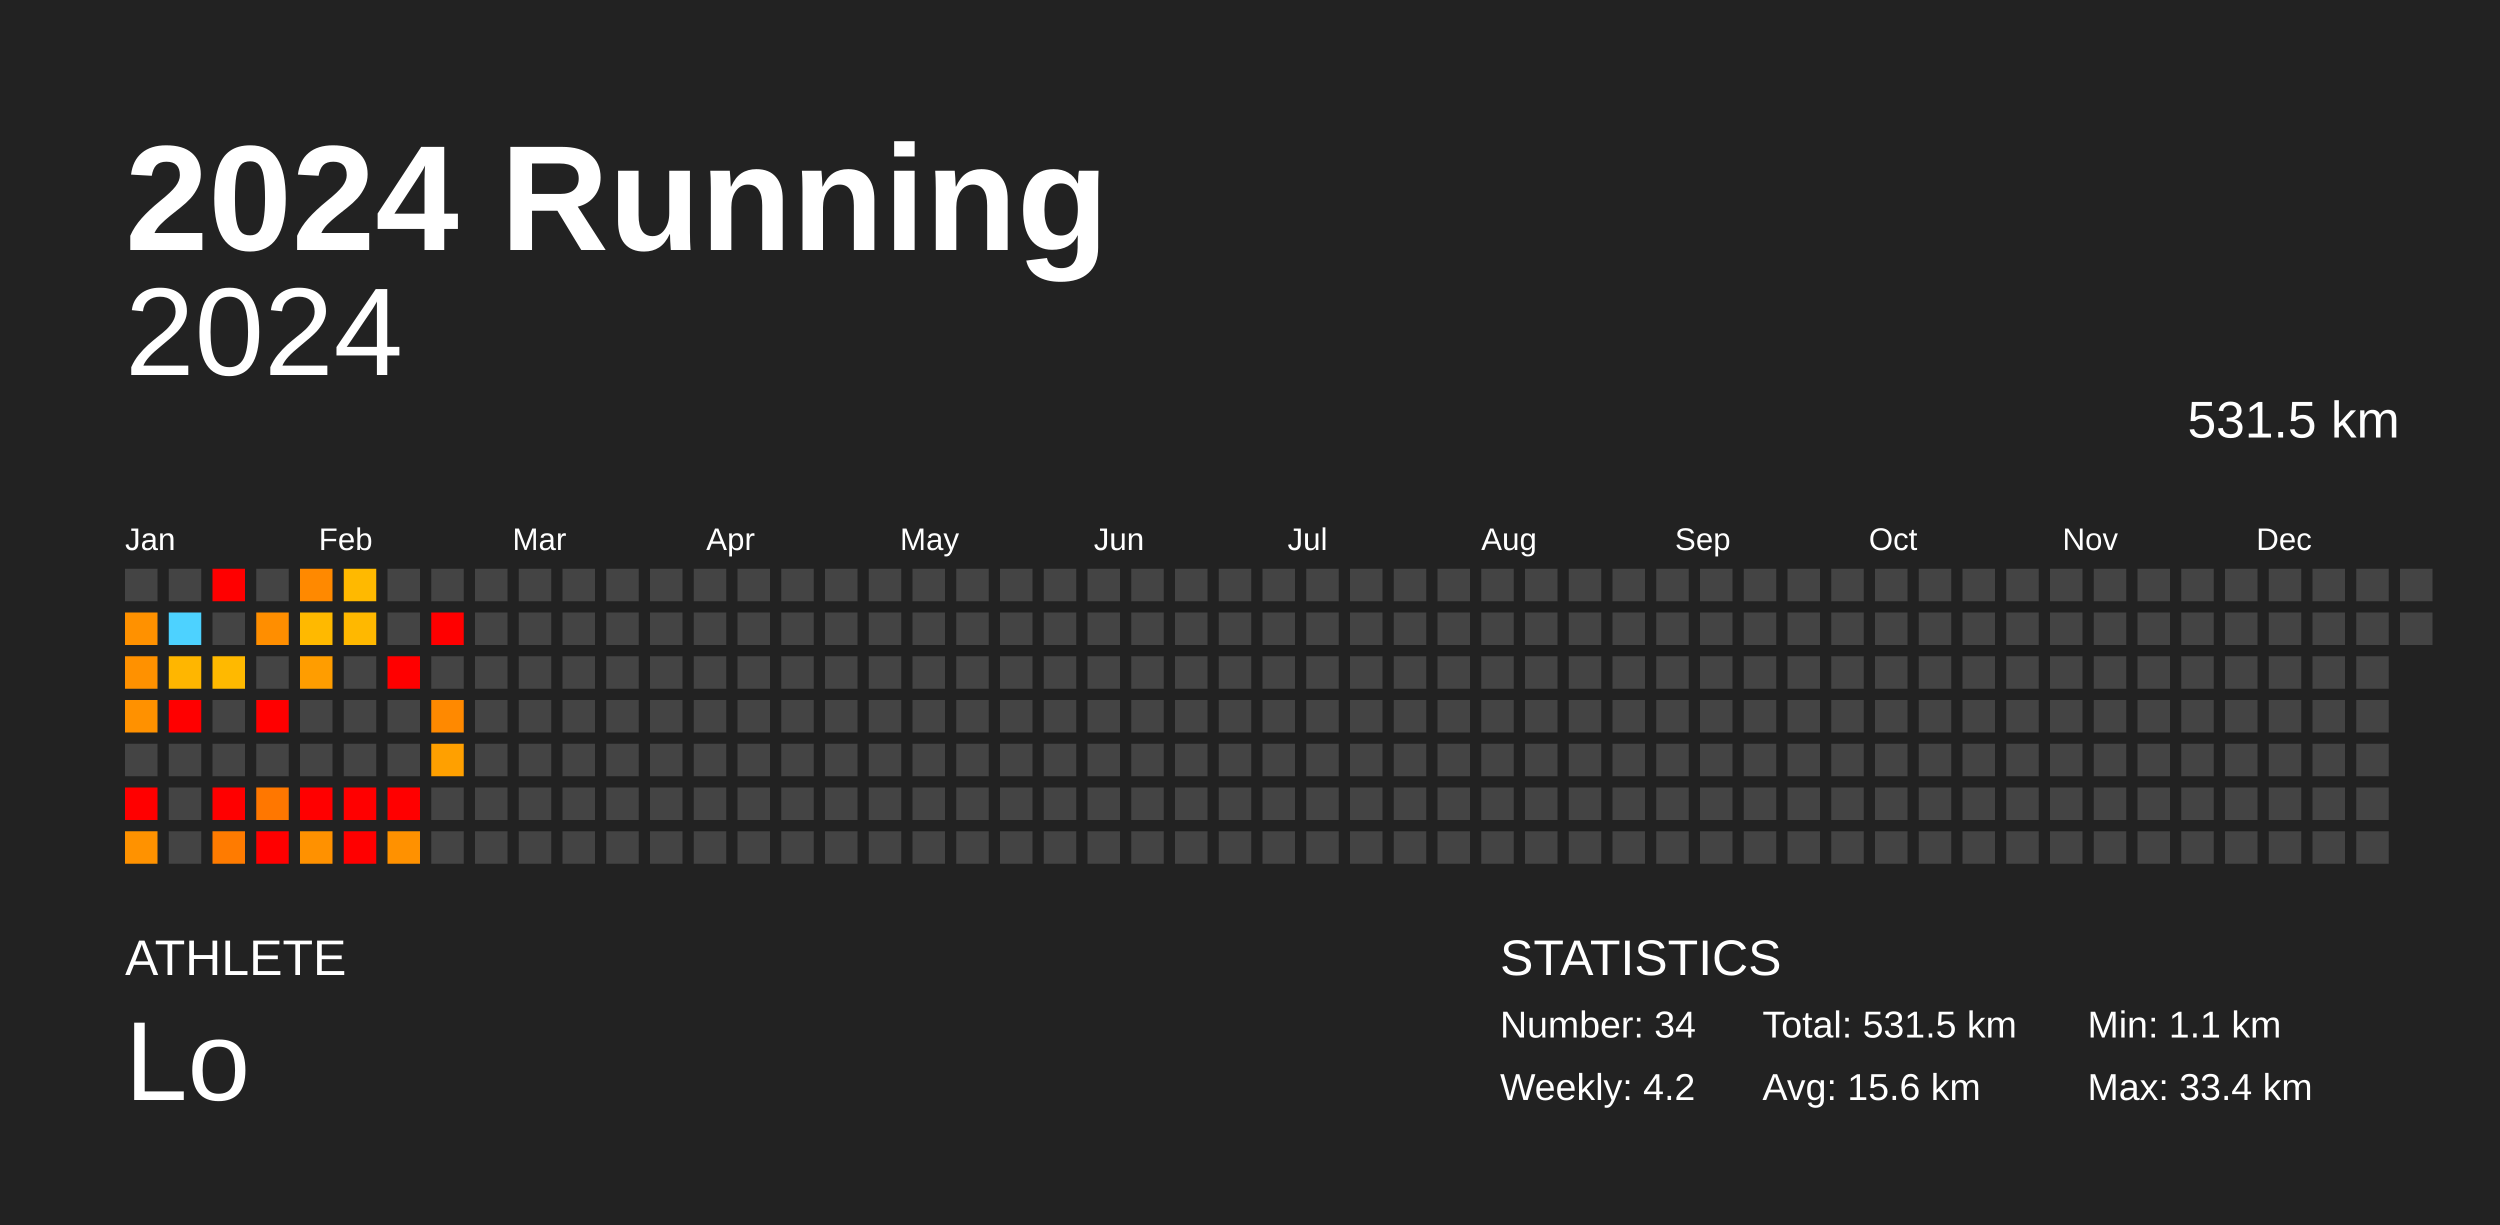
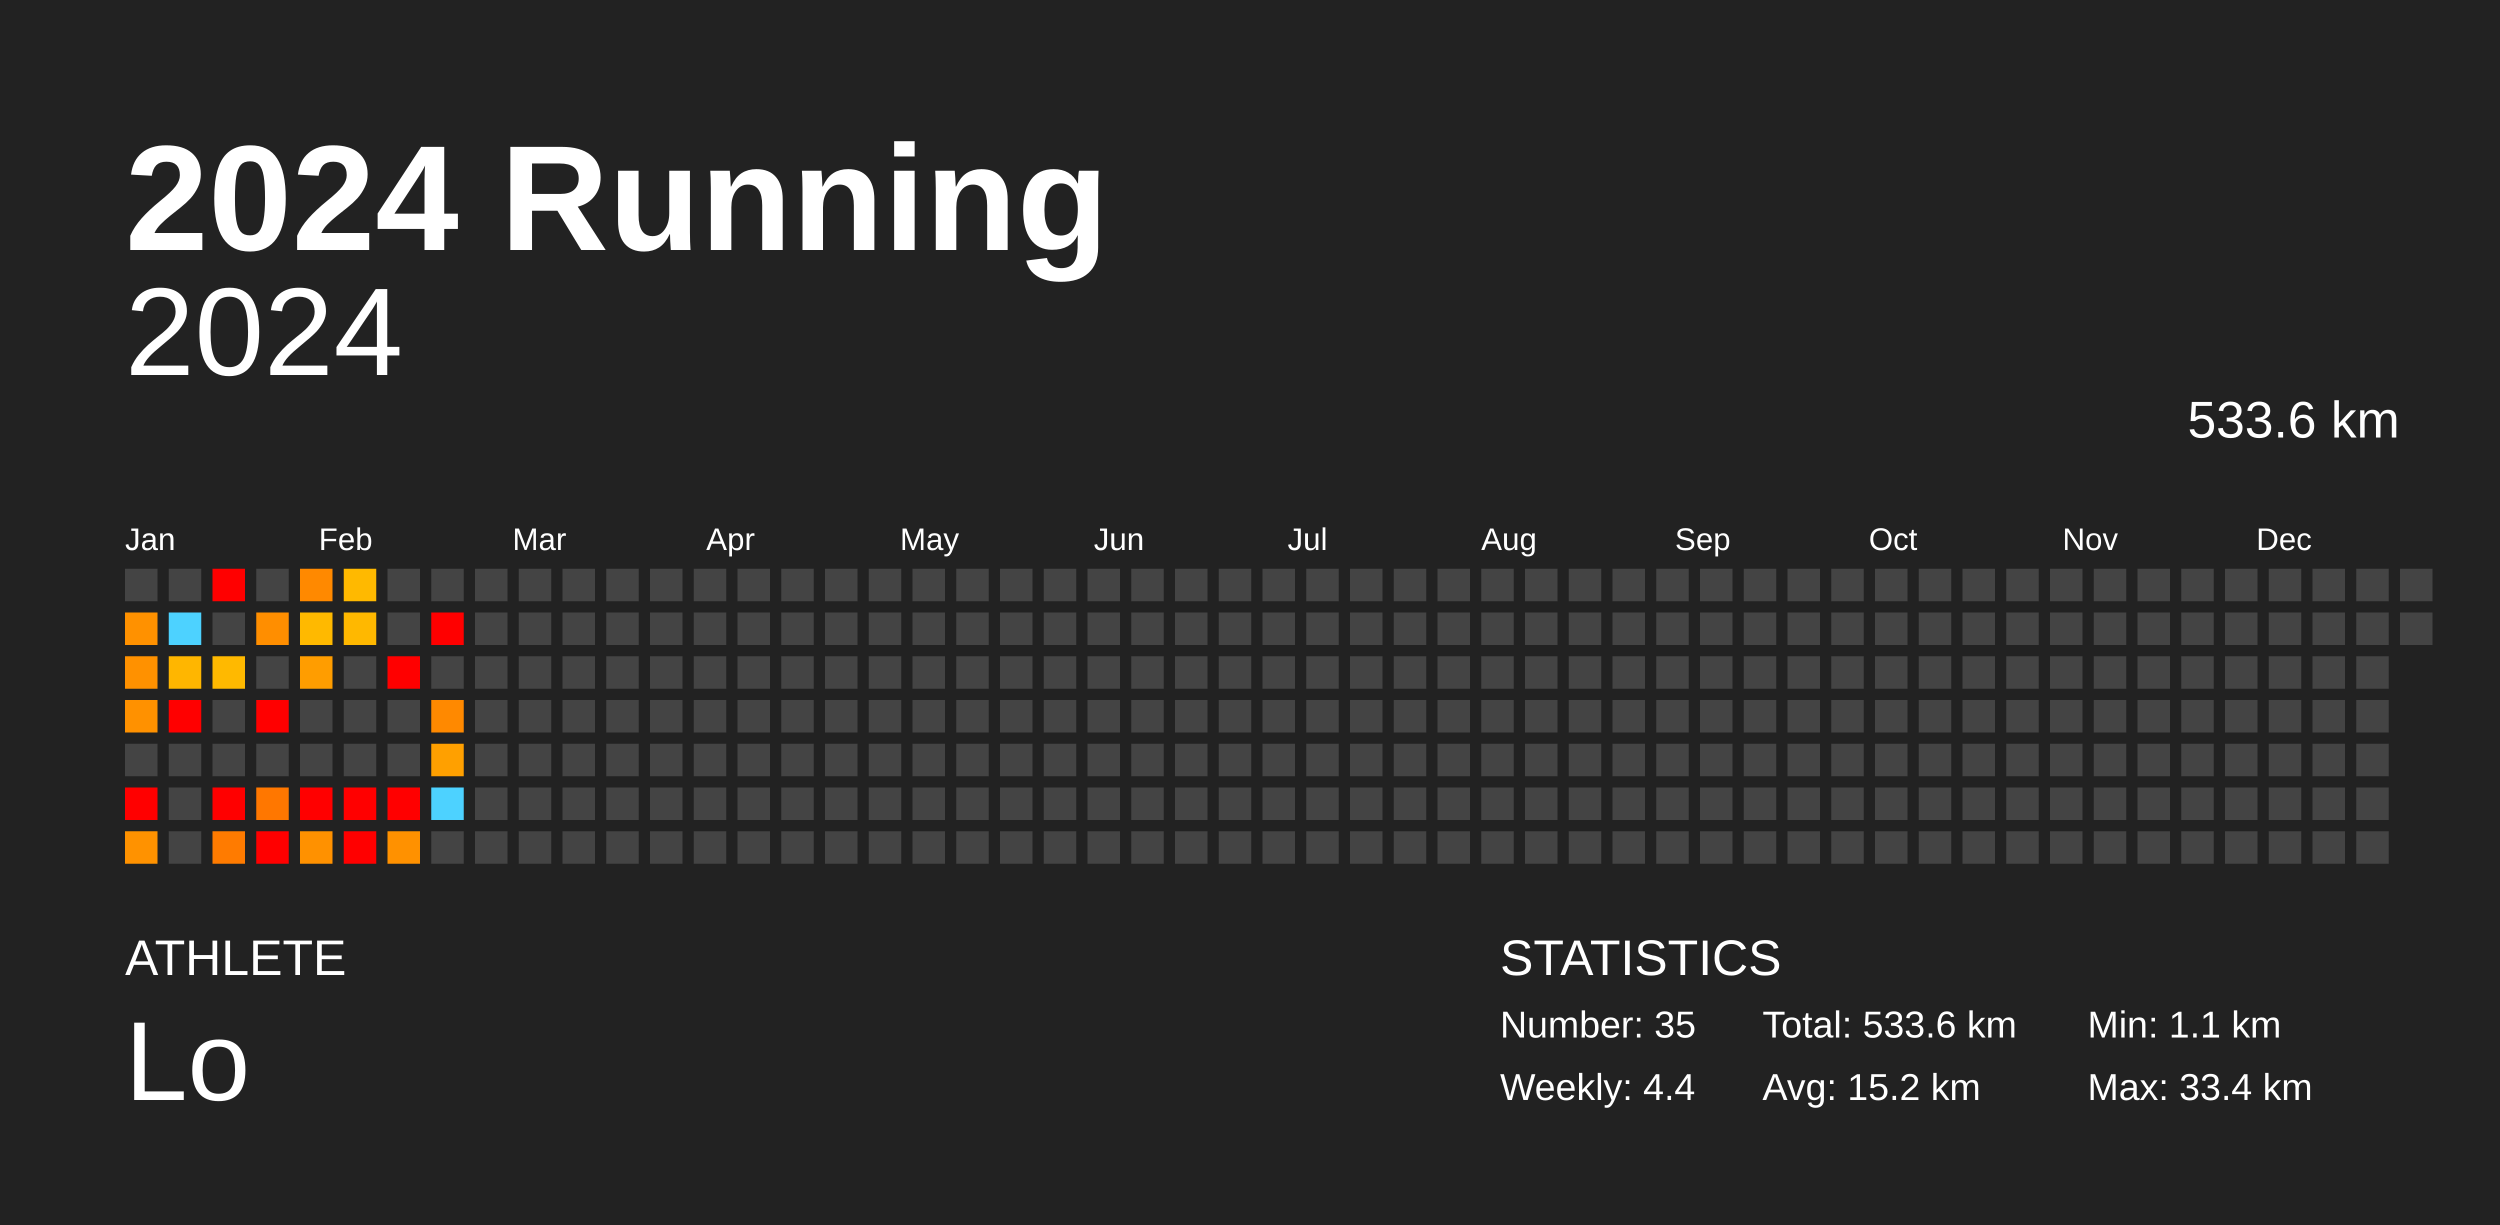
<svg xmlns="http://www.w3.org/2000/svg" baseProfile="full" height="98mm" version="1.1" viewBox="0,0,200,98" width="200mm">
  <defs />
  <rect fill="#222222" height="98" width="200" x="0" y="0" />
  <text fill="#FFFFFF" style="font-size:12px; font-family:Arial; font-weight:bold;" x="10" y="20">2024 Running</text>
  <text fill="#FFFFFF" style="font-size:4px; font-family:Arial" x="10" y="78">ATHLETE</text>
  <text fill="#FFFFFF" style="font-size:9px; font-family:Arial" x="10" y="88">Lo</text>
  <text fill="#FFFFFF" style="font-size:4px; font-family:Arial" x="120" y="78">STATISTICS</text>
-   <text fill="#FFFFFF" style="font-size:3px; font-family:Arial" x="120" y="83">Number: 34</text>
-   <text fill="#FFFFFF" style="font-size:3px; font-family:Arial" x="120" y="88">Weekly: 4.2</text>
-   <text fill="#FFFFFF" style="font-size:3px; font-family:Arial" x="141" y="83">Total: 531.5 km</text>
-   <text fill="#FFFFFF" style="font-size:3px; font-family:Arial" x="141" y="88">Avg: 15.6 km</text>
+   <text fill="#FFFFFF" style="font-size:3px; font-family:Arial" x="120" y="83">Number: 35</text>
+   <text fill="#FFFFFF" style="font-size:3px; font-family:Arial" x="120" y="88">Weekly: 4.4</text>
+   <text fill="#FFFFFF" style="font-size:3px; font-family:Arial" x="141" y="83">Total: 533.6 km</text>
+   <text fill="#FFFFFF" style="font-size:3px; font-family:Arial" x="141" y="88">Avg: 15.2 km</text>
  <text fill="#FFFFFF" style="font-size:3px; font-family:Arial" x="167" y="83">Min: 1.1 km</text>
  <text fill="#FFFFFF" style="font-size:3px; font-family:Arial" x="167" y="88">Max: 33.4 km</text>
  <text alignment-baseline="hanging" fill="#FFFFFF" style="font-size:10.0px; font-family:Arial;" x="10" y="30">2024</text>
-   <text alignment-baseline="hanging" fill="#FFFFFF" style="font-size:4.125px; font-family:Arial;" x="175" y="35">531.5 km</text>
+   <text alignment-baseline="hanging" fill="#FFFFFF" style="font-size:4.125px; font-family:Arial;" x="175" y="35">533.6 km</text>
  <text fill="#FFFFFF" style="font-size:2.5px; font-family:Arial" x="10.0" y="44">Jan</text>
  <text fill="#FFFFFF" style="font-size:2.5px; font-family:Arial" x="25.5" y="44">Feb</text>
  <text fill="#FFFFFF" style="font-size:2.5px; font-family:Arial" x="41.0" y="44">Mar</text>
  <text fill="#FFFFFF" style="font-size:2.5px; font-family:Arial" x="56.5" y="44">Apr</text>
  <text fill="#FFFFFF" style="font-size:2.5px; font-family:Arial" x="72.0" y="44">May</text>
  <text fill="#FFFFFF" style="font-size:2.5px; font-family:Arial" x="87.5" y="44">Jun</text>
  <text fill="#FFFFFF" style="font-size:2.5px; font-family:Arial" x="103.0" y="44">Jul</text>
  <text fill="#FFFFFF" style="font-size:2.5px; font-family:Arial" x="118.5" y="44">Aug</text>
  <text fill="#FFFFFF" style="font-size:2.5px; font-family:Arial" x="134.0" y="44">Sep</text>
  <text fill="#FFFFFF" style="font-size:2.5px; font-family:Arial" x="149.5" y="44">Oct</text>
  <text fill="#FFFFFF" style="font-size:2.5px; font-family:Arial" x="165.0" y="44">Nov</text>
  <text fill="#FFFFFF" style="font-size:2.5px; font-family:Arial" x="180.5" y="44">Dec</text>
  <rect fill="#444444" height="2.6" width="2.6" x="10.0" y="45.5" />
  <rect fill="#ff9100" height="2.6" width="2.6" x="10.0" y="49.0" />
  <rect fill="#ff9100" height="2.6" width="2.6" x="10.0" y="52.5" />
  <rect fill="#ff9100" height="2.6" width="2.6" x="10.0" y="56.0" />
  <rect fill="#444444" height="2.6" width="2.6" x="10.0" y="59.5" />
  <rect fill="red" height="2.6" width="2.6" x="10.0" y="63.0" />
  <rect fill="#ff9200" height="2.6" width="2.6" x="10.0" y="66.5" />
  <rect fill="#444444" height="2.6" width="2.6" x="13.5" y="45.5" />
  <rect fill="#4dd2ff" height="2.6" width="2.6" x="13.5" y="49.0" />
  <rect fill="#ffb600" height="2.6" width="2.6" x="13.5" y="52.5" />
  <rect fill="red" height="2.6" width="2.6" x="13.5" y="56.0" />
  <rect fill="#444444" height="2.6" width="2.6" x="13.5" y="59.5" />
  <rect fill="#444444" height="2.6" width="2.6" x="13.5" y="63.0" />
  <rect fill="#444444" height="2.6" width="2.6" x="13.5" y="66.5" />
  <rect fill="red" height="2.6" width="2.6" x="17.0" y="45.5" />
  <rect fill="#444444" height="2.6" width="2.6" x="17.0" y="49.0" />
  <rect fill="#ffb900" height="2.6" width="2.6" x="17.0" y="52.5" />
  <rect fill="#444444" height="2.6" width="2.6" x="17.0" y="56.0" />
  <rect fill="#444444" height="2.6" width="2.6" x="17.0" y="59.5" />
  <rect fill="red" height="2.6" width="2.6" x="17.0" y="63.0" />
  <rect fill="#ff7b00" height="2.6" width="2.6" x="17.0" y="66.5" />
  <rect fill="#444444" height="2.6" width="2.6" x="20.5" y="45.5" />
  <rect fill="#ff8e00" height="2.6" width="2.6" x="20.5" y="49.0" />
  <rect fill="#444444" height="2.6" width="2.6" x="20.5" y="52.5" />
  <rect fill="red" height="2.6" width="2.6" x="20.5" y="56.0" />
  <rect fill="#444444" height="2.6" width="2.6" x="20.5" y="59.5" />
  <rect fill="#ff7700" height="2.6" width="2.6" x="20.5" y="63.0" />
  <rect fill="red" height="2.6" width="2.6" x="20.5" y="66.5" />
  <rect fill="#ff8900" height="2.6" width="2.6" x="24.0" y="45.5" />
  <rect fill="#ffb900" height="2.6" width="2.6" x="24.0" y="49.0" />
  <rect fill="#ff9d00" height="2.6" width="2.6" x="24.0" y="52.5" />
  <rect fill="#444444" height="2.6" width="2.6" x="24.0" y="56.0" />
  <rect fill="#444444" height="2.6" width="2.6" x="24.0" y="59.5" />
  <rect fill="red" height="2.6" width="2.6" x="24.0" y="63.0" />
  <rect fill="#ff9100" height="2.6" width="2.6" x="24.0" y="66.5" />
  <rect fill="#ffb900" height="2.6" width="2.6" x="27.5" y="45.5" />
  <rect fill="#ffb800" height="2.6" width="2.6" x="27.5" y="49.0" />
  <rect fill="#444444" height="2.6" width="2.6" x="27.5" y="52.5" />
  <rect fill="#444444" height="2.6" width="2.6" x="27.5" y="56.0" />
  <rect fill="#444444" height="2.6" width="2.6" x="27.5" y="59.5" />
  <rect fill="red" height="2.6" width="2.6" x="27.5" y="63.0" />
  <rect fill="red" height="2.6" width="2.6" x="27.5" y="66.5" />
  <rect fill="#444444" height="2.6" width="2.6" x="31.0" y="45.5" />
  <rect fill="#444444" height="2.6" width="2.6" x="31.0" y="49.0" />
  <rect fill="red" height="2.6" width="2.6" x="31.0" y="52.5" />
  <rect fill="#444444" height="2.6" width="2.6" x="31.0" y="56.0" />
  <rect fill="#444444" height="2.6" width="2.6" x="31.0" y="59.5" />
  <rect fill="red" height="2.6" width="2.6" x="31.0" y="63.0" />
  <rect fill="#ff9100" height="2.6" width="2.6" x="31.0" y="66.5" />
  <rect fill="#444444" height="2.6" width="2.6" x="34.5" y="45.5" />
  <rect fill="red" height="2.6" width="2.6" x="34.5" y="49.0" />
  <rect fill="#444444" height="2.6" width="2.6" x="34.5" y="52.5" />
  <rect fill="#ff8900" height="2.6" width="2.6" x="34.5" y="56.0" />
  <rect fill="#ffa000" height="2.6" width="2.6" x="34.5" y="59.5" />
-   <rect fill="#444444" height="2.6" width="2.6" x="34.5" y="63.0" />
+   <rect fill="#4dd2ff" height="2.6" width="2.6" x="34.5" y="63.0" />
  <rect fill="#444444" height="2.6" width="2.6" x="34.5" y="66.5" />
  <rect fill="#444444" height="2.6" width="2.6" x="38.0" y="45.5" />
  <rect fill="#444444" height="2.6" width="2.6" x="38.0" y="49.0" />
  <rect fill="#444444" height="2.6" width="2.6" x="38.0" y="52.5" />
  <rect fill="#444444" height="2.6" width="2.6" x="38.0" y="56.0" />
  <rect fill="#444444" height="2.6" width="2.6" x="38.0" y="59.5" />
  <rect fill="#444444" height="2.6" width="2.6" x="38.0" y="63.0" />
  <rect fill="#444444" height="2.6" width="2.6" x="38.0" y="66.5" />
  <rect fill="#444444" height="2.6" width="2.6" x="41.5" y="45.5" />
  <rect fill="#444444" height="2.6" width="2.6" x="41.5" y="49.0" />
  <rect fill="#444444" height="2.6" width="2.6" x="41.5" y="52.5" />
  <rect fill="#444444" height="2.6" width="2.6" x="41.5" y="56.0" />
  <rect fill="#444444" height="2.6" width="2.6" x="41.5" y="59.5" />
  <rect fill="#444444" height="2.6" width="2.6" x="41.5" y="63.0" />
  <rect fill="#444444" height="2.6" width="2.6" x="41.5" y="66.5" />
  <rect fill="#444444" height="2.6" width="2.6" x="45.0" y="45.5" />
  <rect fill="#444444" height="2.6" width="2.6" x="45.0" y="49.0" />
  <rect fill="#444444" height="2.6" width="2.6" x="45.0" y="52.5" />
  <rect fill="#444444" height="2.6" width="2.6" x="45.0" y="56.0" />
  <rect fill="#444444" height="2.6" width="2.6" x="45.0" y="59.5" />
  <rect fill="#444444" height="2.6" width="2.6" x="45.0" y="63.0" />
  <rect fill="#444444" height="2.6" width="2.6" x="45.0" y="66.5" />
  <rect fill="#444444" height="2.6" width="2.6" x="48.5" y="45.5" />
  <rect fill="#444444" height="2.6" width="2.6" x="48.5" y="49.0" />
  <rect fill="#444444" height="2.6" width="2.6" x="48.5" y="52.5" />
  <rect fill="#444444" height="2.6" width="2.6" x="48.5" y="56.0" />
  <rect fill="#444444" height="2.6" width="2.6" x="48.5" y="59.5" />
  <rect fill="#444444" height="2.6" width="2.6" x="48.5" y="63.0" />
  <rect fill="#444444" height="2.6" width="2.6" x="48.5" y="66.5" />
  <rect fill="#444444" height="2.6" width="2.6" x="52.0" y="45.5" />
  <rect fill="#444444" height="2.6" width="2.6" x="52.0" y="49.0" />
  <rect fill="#444444" height="2.6" width="2.6" x="52.0" y="52.5" />
  <rect fill="#444444" height="2.6" width="2.6" x="52.0" y="56.0" />
  <rect fill="#444444" height="2.6" width="2.6" x="52.0" y="59.5" />
  <rect fill="#444444" height="2.6" width="2.6" x="52.0" y="63.0" />
  <rect fill="#444444" height="2.6" width="2.6" x="52.0" y="66.5" />
  <rect fill="#444444" height="2.6" width="2.6" x="55.5" y="45.5" />
  <rect fill="#444444" height="2.6" width="2.6" x="55.5" y="49.0" />
  <rect fill="#444444" height="2.6" width="2.6" x="55.5" y="52.5" />
  <rect fill="#444444" height="2.6" width="2.6" x="55.5" y="56.0" />
  <rect fill="#444444" height="2.6" width="2.6" x="55.5" y="59.5" />
  <rect fill="#444444" height="2.6" width="2.6" x="55.5" y="63.0" />
  <rect fill="#444444" height="2.6" width="2.6" x="55.5" y="66.5" />
  <rect fill="#444444" height="2.6" width="2.6" x="59.0" y="45.5" />
  <rect fill="#444444" height="2.6" width="2.6" x="59.0" y="49.0" />
  <rect fill="#444444" height="2.6" width="2.6" x="59.0" y="52.5" />
  <rect fill="#444444" height="2.6" width="2.6" x="59.0" y="56.0" />
  <rect fill="#444444" height="2.6" width="2.6" x="59.0" y="59.5" />
  <rect fill="#444444" height="2.6" width="2.6" x="59.0" y="63.0" />
  <rect fill="#444444" height="2.6" width="2.6" x="59.0" y="66.5" />
  <rect fill="#444444" height="2.6" width="2.6" x="62.5" y="45.5" />
  <rect fill="#444444" height="2.6" width="2.6" x="62.5" y="49.0" />
  <rect fill="#444444" height="2.6" width="2.6" x="62.5" y="52.5" />
  <rect fill="#444444" height="2.6" width="2.6" x="62.5" y="56.0" />
  <rect fill="#444444" height="2.6" width="2.6" x="62.5" y="59.5" />
  <rect fill="#444444" height="2.6" width="2.6" x="62.5" y="63.0" />
  <rect fill="#444444" height="2.6" width="2.6" x="62.5" y="66.5" />
  <rect fill="#444444" height="2.6" width="2.6" x="66.0" y="45.5" />
  <rect fill="#444444" height="2.6" width="2.6" x="66.0" y="49.0" />
  <rect fill="#444444" height="2.6" width="2.6" x="66.0" y="52.5" />
  <rect fill="#444444" height="2.6" width="2.6" x="66.0" y="56.0" />
  <rect fill="#444444" height="2.6" width="2.6" x="66.0" y="59.5" />
  <rect fill="#444444" height="2.6" width="2.6" x="66.0" y="63.0" />
  <rect fill="#444444" height="2.6" width="2.6" x="66.0" y="66.5" />
  <rect fill="#444444" height="2.6" width="2.6" x="69.5" y="45.5" />
  <rect fill="#444444" height="2.6" width="2.6" x="69.5" y="49.0" />
  <rect fill="#444444" height="2.6" width="2.6" x="69.5" y="52.5" />
  <rect fill="#444444" height="2.6" width="2.6" x="69.5" y="56.0" />
  <rect fill="#444444" height="2.6" width="2.6" x="69.5" y="59.5" />
  <rect fill="#444444" height="2.6" width="2.6" x="69.5" y="63.0" />
  <rect fill="#444444" height="2.6" width="2.6" x="69.5" y="66.5" />
  <rect fill="#444444" height="2.6" width="2.6" x="73.0" y="45.5" />
  <rect fill="#444444" height="2.6" width="2.6" x="73.0" y="49.0" />
  <rect fill="#444444" height="2.6" width="2.6" x="73.0" y="52.5" />
  <rect fill="#444444" height="2.6" width="2.6" x="73.0" y="56.0" />
  <rect fill="#444444" height="2.6" width="2.6" x="73.0" y="59.5" />
  <rect fill="#444444" height="2.6" width="2.6" x="73.0" y="63.0" />
  <rect fill="#444444" height="2.6" width="2.6" x="73.0" y="66.5" />
  <rect fill="#444444" height="2.6" width="2.6" x="76.5" y="45.5" />
  <rect fill="#444444" height="2.6" width="2.6" x="76.5" y="49.0" />
  <rect fill="#444444" height="2.6" width="2.6" x="76.5" y="52.5" />
  <rect fill="#444444" height="2.6" width="2.6" x="76.5" y="56.0" />
  <rect fill="#444444" height="2.6" width="2.6" x="76.5" y="59.5" />
  <rect fill="#444444" height="2.6" width="2.6" x="76.5" y="63.0" />
  <rect fill="#444444" height="2.6" width="2.6" x="76.5" y="66.5" />
  <rect fill="#444444" height="2.6" width="2.6" x="80.0" y="45.5" />
  <rect fill="#444444" height="2.6" width="2.6" x="80.0" y="49.0" />
  <rect fill="#444444" height="2.6" width="2.6" x="80.0" y="52.5" />
  <rect fill="#444444" height="2.6" width="2.6" x="80.0" y="56.0" />
  <rect fill="#444444" height="2.6" width="2.6" x="80.0" y="59.5" />
  <rect fill="#444444" height="2.6" width="2.6" x="80.0" y="63.0" />
  <rect fill="#444444" height="2.6" width="2.6" x="80.0" y="66.5" />
  <rect fill="#444444" height="2.6" width="2.6" x="83.5" y="45.5" />
  <rect fill="#444444" height="2.6" width="2.6" x="83.5" y="49.0" />
  <rect fill="#444444" height="2.6" width="2.6" x="83.5" y="52.5" />
  <rect fill="#444444" height="2.6" width="2.6" x="83.5" y="56.0" />
  <rect fill="#444444" height="2.6" width="2.6" x="83.5" y="59.5" />
  <rect fill="#444444" height="2.6" width="2.6" x="83.5" y="63.0" />
  <rect fill="#444444" height="2.6" width="2.6" x="83.5" y="66.5" />
  <rect fill="#444444" height="2.6" width="2.6" x="87.0" y="45.5" />
  <rect fill="#444444" height="2.6" width="2.6" x="87.0" y="49.0" />
  <rect fill="#444444" height="2.6" width="2.6" x="87.0" y="52.5" />
  <rect fill="#444444" height="2.6" width="2.6" x="87.0" y="56.0" />
  <rect fill="#444444" height="2.6" width="2.6" x="87.0" y="59.5" />
  <rect fill="#444444" height="2.6" width="2.6" x="87.0" y="63.0" />
  <rect fill="#444444" height="2.6" width="2.6" x="87.0" y="66.5" />
  <rect fill="#444444" height="2.6" width="2.6" x="90.5" y="45.5" />
  <rect fill="#444444" height="2.6" width="2.6" x="90.5" y="49.0" />
  <rect fill="#444444" height="2.6" width="2.6" x="90.5" y="52.5" />
  <rect fill="#444444" height="2.6" width="2.6" x="90.5" y="56.0" />
  <rect fill="#444444" height="2.6" width="2.6" x="90.5" y="59.5" />
  <rect fill="#444444" height="2.6" width="2.6" x="90.5" y="63.0" />
  <rect fill="#444444" height="2.6" width="2.6" x="90.5" y="66.5" />
  <rect fill="#444444" height="2.6" width="2.6" x="94.0" y="45.5" />
  <rect fill="#444444" height="2.6" width="2.6" x="94.0" y="49.0" />
  <rect fill="#444444" height="2.6" width="2.6" x="94.0" y="52.5" />
  <rect fill="#444444" height="2.6" width="2.6" x="94.0" y="56.0" />
  <rect fill="#444444" height="2.6" width="2.6" x="94.0" y="59.5" />
  <rect fill="#444444" height="2.6" width="2.6" x="94.0" y="63.0" />
  <rect fill="#444444" height="2.6" width="2.6" x="94.0" y="66.5" />
  <rect fill="#444444" height="2.6" width="2.6" x="97.5" y="45.5" />
  <rect fill="#444444" height="2.6" width="2.6" x="97.5" y="49.0" />
  <rect fill="#444444" height="2.6" width="2.6" x="97.5" y="52.5" />
  <rect fill="#444444" height="2.6" width="2.6" x="97.5" y="56.0" />
  <rect fill="#444444" height="2.6" width="2.6" x="97.5" y="59.5" />
  <rect fill="#444444" height="2.6" width="2.6" x="97.5" y="63.0" />
  <rect fill="#444444" height="2.6" width="2.6" x="97.5" y="66.5" />
  <rect fill="#444444" height="2.6" width="2.6" x="101.0" y="45.5" />
  <rect fill="#444444" height="2.6" width="2.6" x="101.0" y="49.0" />
  <rect fill="#444444" height="2.6" width="2.6" x="101.0" y="52.5" />
  <rect fill="#444444" height="2.6" width="2.6" x="101.0" y="56.0" />
  <rect fill="#444444" height="2.6" width="2.6" x="101.0" y="59.5" />
  <rect fill="#444444" height="2.6" width="2.6" x="101.0" y="63.0" />
  <rect fill="#444444" height="2.6" width="2.6" x="101.0" y="66.5" />
  <rect fill="#444444" height="2.6" width="2.6" x="104.5" y="45.5" />
  <rect fill="#444444" height="2.6" width="2.6" x="104.5" y="49.0" />
  <rect fill="#444444" height="2.6" width="2.6" x="104.5" y="52.5" />
  <rect fill="#444444" height="2.6" width="2.6" x="104.5" y="56.0" />
  <rect fill="#444444" height="2.6" width="2.6" x="104.5" y="59.5" />
  <rect fill="#444444" height="2.6" width="2.6" x="104.5" y="63.0" />
  <rect fill="#444444" height="2.6" width="2.6" x="104.5" y="66.5" />
  <rect fill="#444444" height="2.6" width="2.6" x="108.0" y="45.5" />
  <rect fill="#444444" height="2.6" width="2.6" x="108.0" y="49.0" />
  <rect fill="#444444" height="2.6" width="2.6" x="108.0" y="52.5" />
  <rect fill="#444444" height="2.6" width="2.6" x="108.0" y="56.0" />
  <rect fill="#444444" height="2.6" width="2.6" x="108.0" y="59.5" />
  <rect fill="#444444" height="2.6" width="2.6" x="108.0" y="63.0" />
  <rect fill="#444444" height="2.6" width="2.6" x="108.0" y="66.5" />
  <rect fill="#444444" height="2.6" width="2.6" x="111.5" y="45.5" />
  <rect fill="#444444" height="2.6" width="2.6" x="111.5" y="49.0" />
  <rect fill="#444444" height="2.6" width="2.6" x="111.5" y="52.5" />
  <rect fill="#444444" height="2.6" width="2.6" x="111.5" y="56.0" />
  <rect fill="#444444" height="2.6" width="2.6" x="111.5" y="59.5" />
  <rect fill="#444444" height="2.6" width="2.6" x="111.5" y="63.0" />
  <rect fill="#444444" height="2.6" width="2.6" x="111.5" y="66.5" />
  <rect fill="#444444" height="2.6" width="2.6" x="115.0" y="45.5" />
  <rect fill="#444444" height="2.6" width="2.6" x="115.0" y="49.0" />
  <rect fill="#444444" height="2.6" width="2.6" x="115.0" y="52.5" />
  <rect fill="#444444" height="2.6" width="2.6" x="115.0" y="56.0" />
  <rect fill="#444444" height="2.6" width="2.6" x="115.0" y="59.5" />
  <rect fill="#444444" height="2.6" width="2.6" x="115.0" y="63.0" />
  <rect fill="#444444" height="2.6" width="2.6" x="115.0" y="66.5" />
  <rect fill="#444444" height="2.6" width="2.6" x="118.5" y="45.5" />
  <rect fill="#444444" height="2.6" width="2.6" x="118.5" y="49.0" />
  <rect fill="#444444" height="2.6" width="2.6" x="118.5" y="52.5" />
  <rect fill="#444444" height="2.6" width="2.6" x="118.5" y="56.0" />
  <rect fill="#444444" height="2.6" width="2.6" x="118.5" y="59.5" />
  <rect fill="#444444" height="2.6" width="2.6" x="118.5" y="63.0" />
  <rect fill="#444444" height="2.6" width="2.6" x="118.5" y="66.5" />
  <rect fill="#444444" height="2.6" width="2.6" x="122.0" y="45.5" />
  <rect fill="#444444" height="2.6" width="2.6" x="122.0" y="49.0" />
  <rect fill="#444444" height="2.6" width="2.6" x="122.0" y="52.5" />
  <rect fill="#444444" height="2.6" width="2.6" x="122.0" y="56.0" />
  <rect fill="#444444" height="2.6" width="2.6" x="122.0" y="59.5" />
  <rect fill="#444444" height="2.6" width="2.6" x="122.0" y="63.0" />
  <rect fill="#444444" height="2.6" width="2.6" x="122.0" y="66.5" />
  <rect fill="#444444" height="2.6" width="2.6" x="125.5" y="45.5" />
  <rect fill="#444444" height="2.6" width="2.6" x="125.5" y="49.0" />
  <rect fill="#444444" height="2.6" width="2.6" x="125.5" y="52.5" />
  <rect fill="#444444" height="2.6" width="2.6" x="125.5" y="56.0" />
  <rect fill="#444444" height="2.6" width="2.6" x="125.5" y="59.5" />
  <rect fill="#444444" height="2.6" width="2.6" x="125.5" y="63.0" />
  <rect fill="#444444" height="2.6" width="2.6" x="125.5" y="66.5" />
  <rect fill="#444444" height="2.6" width="2.6" x="129.0" y="45.5" />
  <rect fill="#444444" height="2.6" width="2.6" x="129.0" y="49.0" />
  <rect fill="#444444" height="2.6" width="2.6" x="129.0" y="52.5" />
  <rect fill="#444444" height="2.6" width="2.6" x="129.0" y="56.0" />
  <rect fill="#444444" height="2.6" width="2.6" x="129.0" y="59.5" />
  <rect fill="#444444" height="2.6" width="2.6" x="129.0" y="63.0" />
  <rect fill="#444444" height="2.6" width="2.6" x="129.0" y="66.5" />
  <rect fill="#444444" height="2.6" width="2.6" x="132.5" y="45.5" />
  <rect fill="#444444" height="2.6" width="2.6" x="132.5" y="49.0" />
  <rect fill="#444444" height="2.6" width="2.6" x="132.5" y="52.5" />
  <rect fill="#444444" height="2.6" width="2.6" x="132.5" y="56.0" />
  <rect fill="#444444" height="2.6" width="2.6" x="132.5" y="59.5" />
  <rect fill="#444444" height="2.6" width="2.6" x="132.5" y="63.0" />
  <rect fill="#444444" height="2.6" width="2.6" x="132.5" y="66.5" />
  <rect fill="#444444" height="2.6" width="2.6" x="136.0" y="45.5" />
  <rect fill="#444444" height="2.6" width="2.6" x="136.0" y="49.0" />
  <rect fill="#444444" height="2.6" width="2.6" x="136.0" y="52.5" />
  <rect fill="#444444" height="2.6" width="2.6" x="136.0" y="56.0" />
  <rect fill="#444444" height="2.6" width="2.6" x="136.0" y="59.5" />
  <rect fill="#444444" height="2.6" width="2.6" x="136.0" y="63.0" />
  <rect fill="#444444" height="2.6" width="2.6" x="136.0" y="66.5" />
  <rect fill="#444444" height="2.6" width="2.6" x="139.5" y="45.5" />
  <rect fill="#444444" height="2.6" width="2.6" x="139.5" y="49.0" />
  <rect fill="#444444" height="2.6" width="2.6" x="139.5" y="52.5" />
  <rect fill="#444444" height="2.6" width="2.6" x="139.5" y="56.0" />
  <rect fill="#444444" height="2.6" width="2.6" x="139.5" y="59.5" />
  <rect fill="#444444" height="2.6" width="2.6" x="139.5" y="63.0" />
  <rect fill="#444444" height="2.6" width="2.6" x="139.5" y="66.5" />
  <rect fill="#444444" height="2.6" width="2.6" x="143.0" y="45.5" />
  <rect fill="#444444" height="2.6" width="2.6" x="143.0" y="49.0" />
  <rect fill="#444444" height="2.6" width="2.6" x="143.0" y="52.5" />
  <rect fill="#444444" height="2.6" width="2.6" x="143.0" y="56.0" />
  <rect fill="#444444" height="2.6" width="2.6" x="143.0" y="59.5" />
  <rect fill="#444444" height="2.6" width="2.6" x="143.0" y="63.0" />
  <rect fill="#444444" height="2.6" width="2.6" x="143.0" y="66.5" />
  <rect fill="#444444" height="2.6" width="2.6" x="146.5" y="45.5" />
  <rect fill="#444444" height="2.6" width="2.6" x="146.5" y="49.0" />
  <rect fill="#444444" height="2.6" width="2.6" x="146.5" y="52.5" />
  <rect fill="#444444" height="2.6" width="2.6" x="146.5" y="56.0" />
  <rect fill="#444444" height="2.6" width="2.6" x="146.5" y="59.5" />
  <rect fill="#444444" height="2.6" width="2.6" x="146.5" y="63.0" />
  <rect fill="#444444" height="2.6" width="2.6" x="146.5" y="66.5" />
  <rect fill="#444444" height="2.6" width="2.6" x="150.0" y="45.5" />
  <rect fill="#444444" height="2.6" width="2.6" x="150.0" y="49.0" />
  <rect fill="#444444" height="2.6" width="2.6" x="150.0" y="52.5" />
  <rect fill="#444444" height="2.6" width="2.6" x="150.0" y="56.0" />
  <rect fill="#444444" height="2.6" width="2.6" x="150.0" y="59.5" />
  <rect fill="#444444" height="2.6" width="2.6" x="150.0" y="63.0" />
  <rect fill="#444444" height="2.6" width="2.6" x="150.0" y="66.5" />
  <rect fill="#444444" height="2.6" width="2.6" x="153.5" y="45.5" />
  <rect fill="#444444" height="2.6" width="2.6" x="153.5" y="49.0" />
  <rect fill="#444444" height="2.6" width="2.6" x="153.5" y="52.5" />
  <rect fill="#444444" height="2.6" width="2.6" x="153.5" y="56.0" />
  <rect fill="#444444" height="2.6" width="2.6" x="153.5" y="59.5" />
  <rect fill="#444444" height="2.6" width="2.6" x="153.5" y="63.0" />
  <rect fill="#444444" height="2.6" width="2.6" x="153.5" y="66.5" />
  <rect fill="#444444" height="2.6" width="2.6" x="157.0" y="45.5" />
  <rect fill="#444444" height="2.6" width="2.6" x="157.0" y="49.0" />
  <rect fill="#444444" height="2.6" width="2.6" x="157.0" y="52.5" />
  <rect fill="#444444" height="2.6" width="2.6" x="157.0" y="56.0" />
  <rect fill="#444444" height="2.6" width="2.6" x="157.0" y="59.5" />
  <rect fill="#444444" height="2.6" width="2.6" x="157.0" y="63.0" />
  <rect fill="#444444" height="2.6" width="2.6" x="157.0" y="66.5" />
  <rect fill="#444444" height="2.6" width="2.6" x="160.5" y="45.5" />
  <rect fill="#444444" height="2.6" width="2.6" x="160.5" y="49.0" />
  <rect fill="#444444" height="2.6" width="2.6" x="160.5" y="52.5" />
  <rect fill="#444444" height="2.6" width="2.6" x="160.5" y="56.0" />
  <rect fill="#444444" height="2.6" width="2.6" x="160.5" y="59.5" />
  <rect fill="#444444" height="2.6" width="2.6" x="160.5" y="63.0" />
  <rect fill="#444444" height="2.6" width="2.6" x="160.5" y="66.5" />
  <rect fill="#444444" height="2.6" width="2.6" x="164.0" y="45.5" />
  <rect fill="#444444" height="2.6" width="2.6" x="164.0" y="49.0" />
  <rect fill="#444444" height="2.6" width="2.6" x="164.0" y="52.5" />
  <rect fill="#444444" height="2.6" width="2.6" x="164.0" y="56.0" />
  <rect fill="#444444" height="2.6" width="2.6" x="164.0" y="59.5" />
  <rect fill="#444444" height="2.6" width="2.6" x="164.0" y="63.0" />
  <rect fill="#444444" height="2.6" width="2.6" x="164.0" y="66.5" />
  <rect fill="#444444" height="2.6" width="2.6" x="167.5" y="45.5" />
  <rect fill="#444444" height="2.6" width="2.6" x="167.5" y="49.0" />
  <rect fill="#444444" height="2.6" width="2.6" x="167.5" y="52.5" />
  <rect fill="#444444" height="2.6" width="2.6" x="167.5" y="56.0" />
  <rect fill="#444444" height="2.6" width="2.6" x="167.5" y="59.5" />
  <rect fill="#444444" height="2.6" width="2.6" x="167.5" y="63.0" />
  <rect fill="#444444" height="2.6" width="2.6" x="167.5" y="66.5" />
  <rect fill="#444444" height="2.6" width="2.6" x="171.0" y="45.5" />
  <rect fill="#444444" height="2.6" width="2.6" x="171.0" y="49.0" />
  <rect fill="#444444" height="2.6" width="2.6" x="171.0" y="52.5" />
  <rect fill="#444444" height="2.6" width="2.6" x="171.0" y="56.0" />
  <rect fill="#444444" height="2.6" width="2.6" x="171.0" y="59.5" />
  <rect fill="#444444" height="2.6" width="2.6" x="171.0" y="63.0" />
  <rect fill="#444444" height="2.6" width="2.6" x="171.0" y="66.5" />
  <rect fill="#444444" height="2.6" width="2.6" x="174.5" y="45.5" />
  <rect fill="#444444" height="2.6" width="2.6" x="174.5" y="49.0" />
  <rect fill="#444444" height="2.6" width="2.6" x="174.5" y="52.5" />
  <rect fill="#444444" height="2.6" width="2.6" x="174.5" y="56.0" />
  <rect fill="#444444" height="2.6" width="2.6" x="174.5" y="59.5" />
  <rect fill="#444444" height="2.6" width="2.6" x="174.5" y="63.0" />
  <rect fill="#444444" height="2.6" width="2.6" x="174.5" y="66.5" />
  <rect fill="#444444" height="2.6" width="2.6" x="178.0" y="45.5" />
  <rect fill="#444444" height="2.6" width="2.6" x="178.0" y="49.0" />
  <rect fill="#444444" height="2.6" width="2.6" x="178.0" y="52.5" />
  <rect fill="#444444" height="2.6" width="2.6" x="178.0" y="56.0" />
  <rect fill="#444444" height="2.6" width="2.6" x="178.0" y="59.5" />
  <rect fill="#444444" height="2.6" width="2.6" x="178.0" y="63.0" />
  <rect fill="#444444" height="2.6" width="2.6" x="178.0" y="66.5" />
  <rect fill="#444444" height="2.6" width="2.6" x="181.5" y="45.5" />
  <rect fill="#444444" height="2.6" width="2.6" x="181.5" y="49.0" />
  <rect fill="#444444" height="2.6" width="2.6" x="181.5" y="52.5" />
  <rect fill="#444444" height="2.6" width="2.6" x="181.5" y="56.0" />
  <rect fill="#444444" height="2.6" width="2.6" x="181.5" y="59.5" />
  <rect fill="#444444" height="2.6" width="2.6" x="181.5" y="63.0" />
  <rect fill="#444444" height="2.6" width="2.6" x="181.5" y="66.5" />
  <rect fill="#444444" height="2.6" width="2.6" x="185.0" y="45.5" />
  <rect fill="#444444" height="2.6" width="2.6" x="185.0" y="49.0" />
  <rect fill="#444444" height="2.6" width="2.6" x="185.0" y="52.5" />
  <rect fill="#444444" height="2.6" width="2.6" x="185.0" y="56.0" />
  <rect fill="#444444" height="2.6" width="2.6" x="185.0" y="59.5" />
  <rect fill="#444444" height="2.6" width="2.6" x="185.0" y="63.0" />
  <rect fill="#444444" height="2.6" width="2.6" x="185.0" y="66.5" />
  <rect fill="#444444" height="2.6" width="2.6" x="188.5" y="45.5" />
  <rect fill="#444444" height="2.6" width="2.6" x="188.5" y="49.0" />
  <rect fill="#444444" height="2.6" width="2.6" x="188.5" y="52.5" />
  <rect fill="#444444" height="2.6" width="2.6" x="188.5" y="56.0" />
  <rect fill="#444444" height="2.6" width="2.6" x="188.5" y="59.5" />
  <rect fill="#444444" height="2.6" width="2.6" x="188.5" y="63.0" />
  <rect fill="#444444" height="2.6" width="2.6" x="188.5" y="66.5" />
  <rect fill="#444444" height="2.6" width="2.6" x="192.0" y="45.5" />
  <rect fill="#444444" height="2.6" width="2.6" x="192.0" y="49.0" />
</svg>
